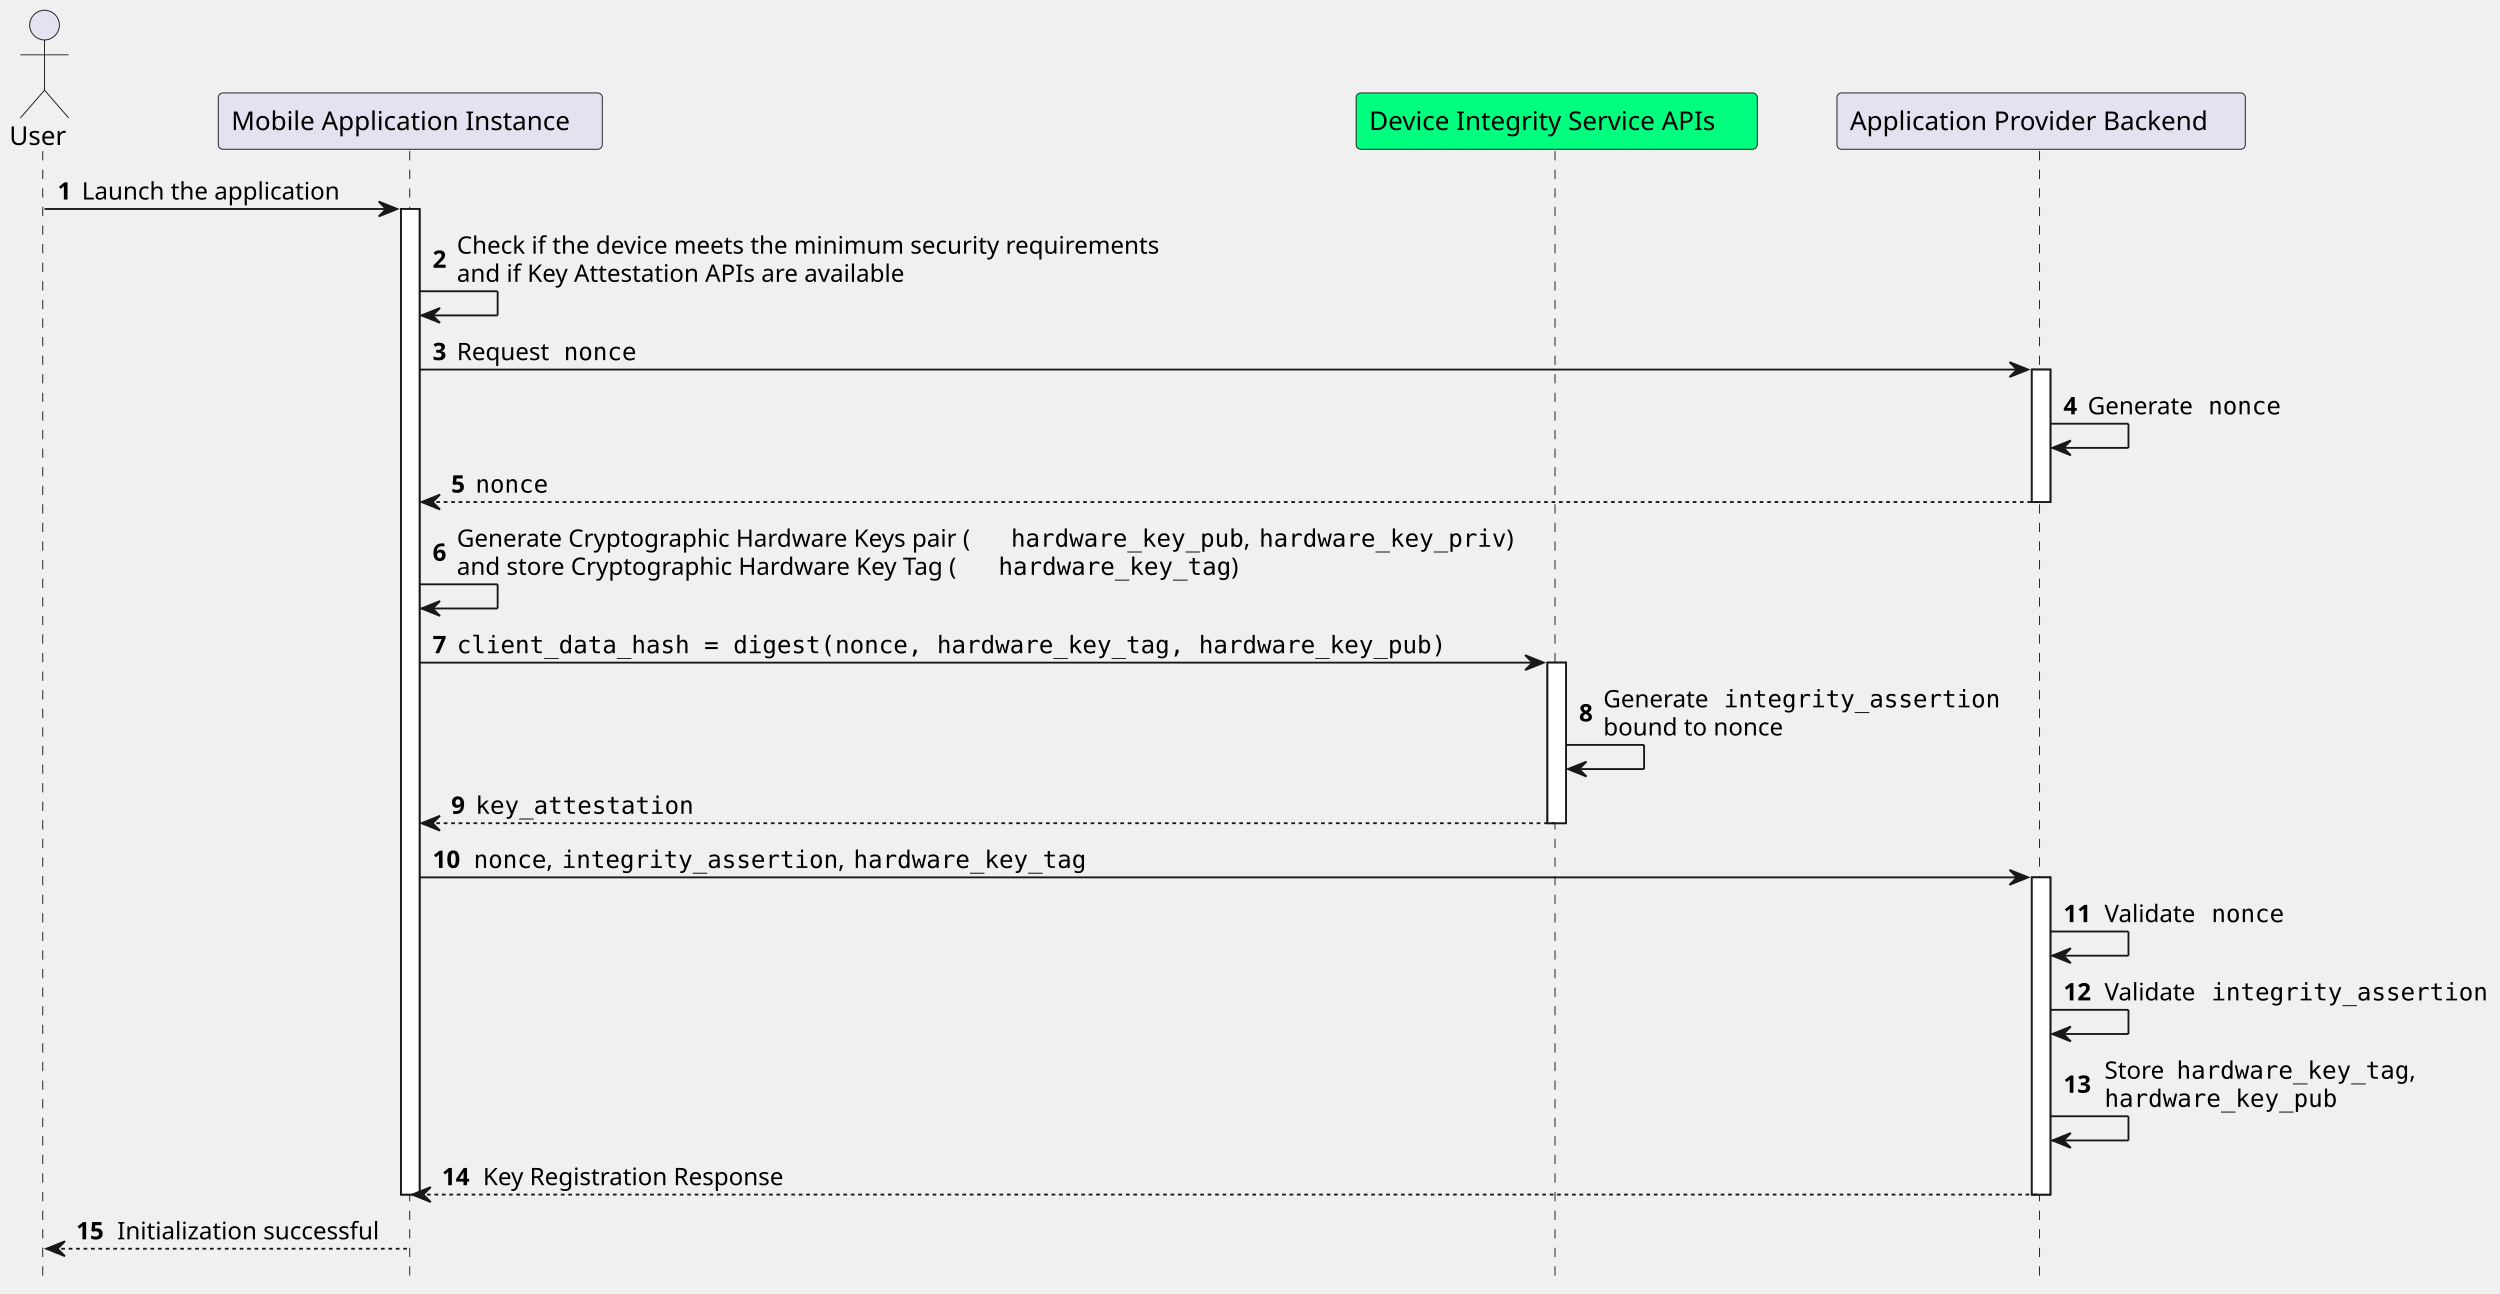
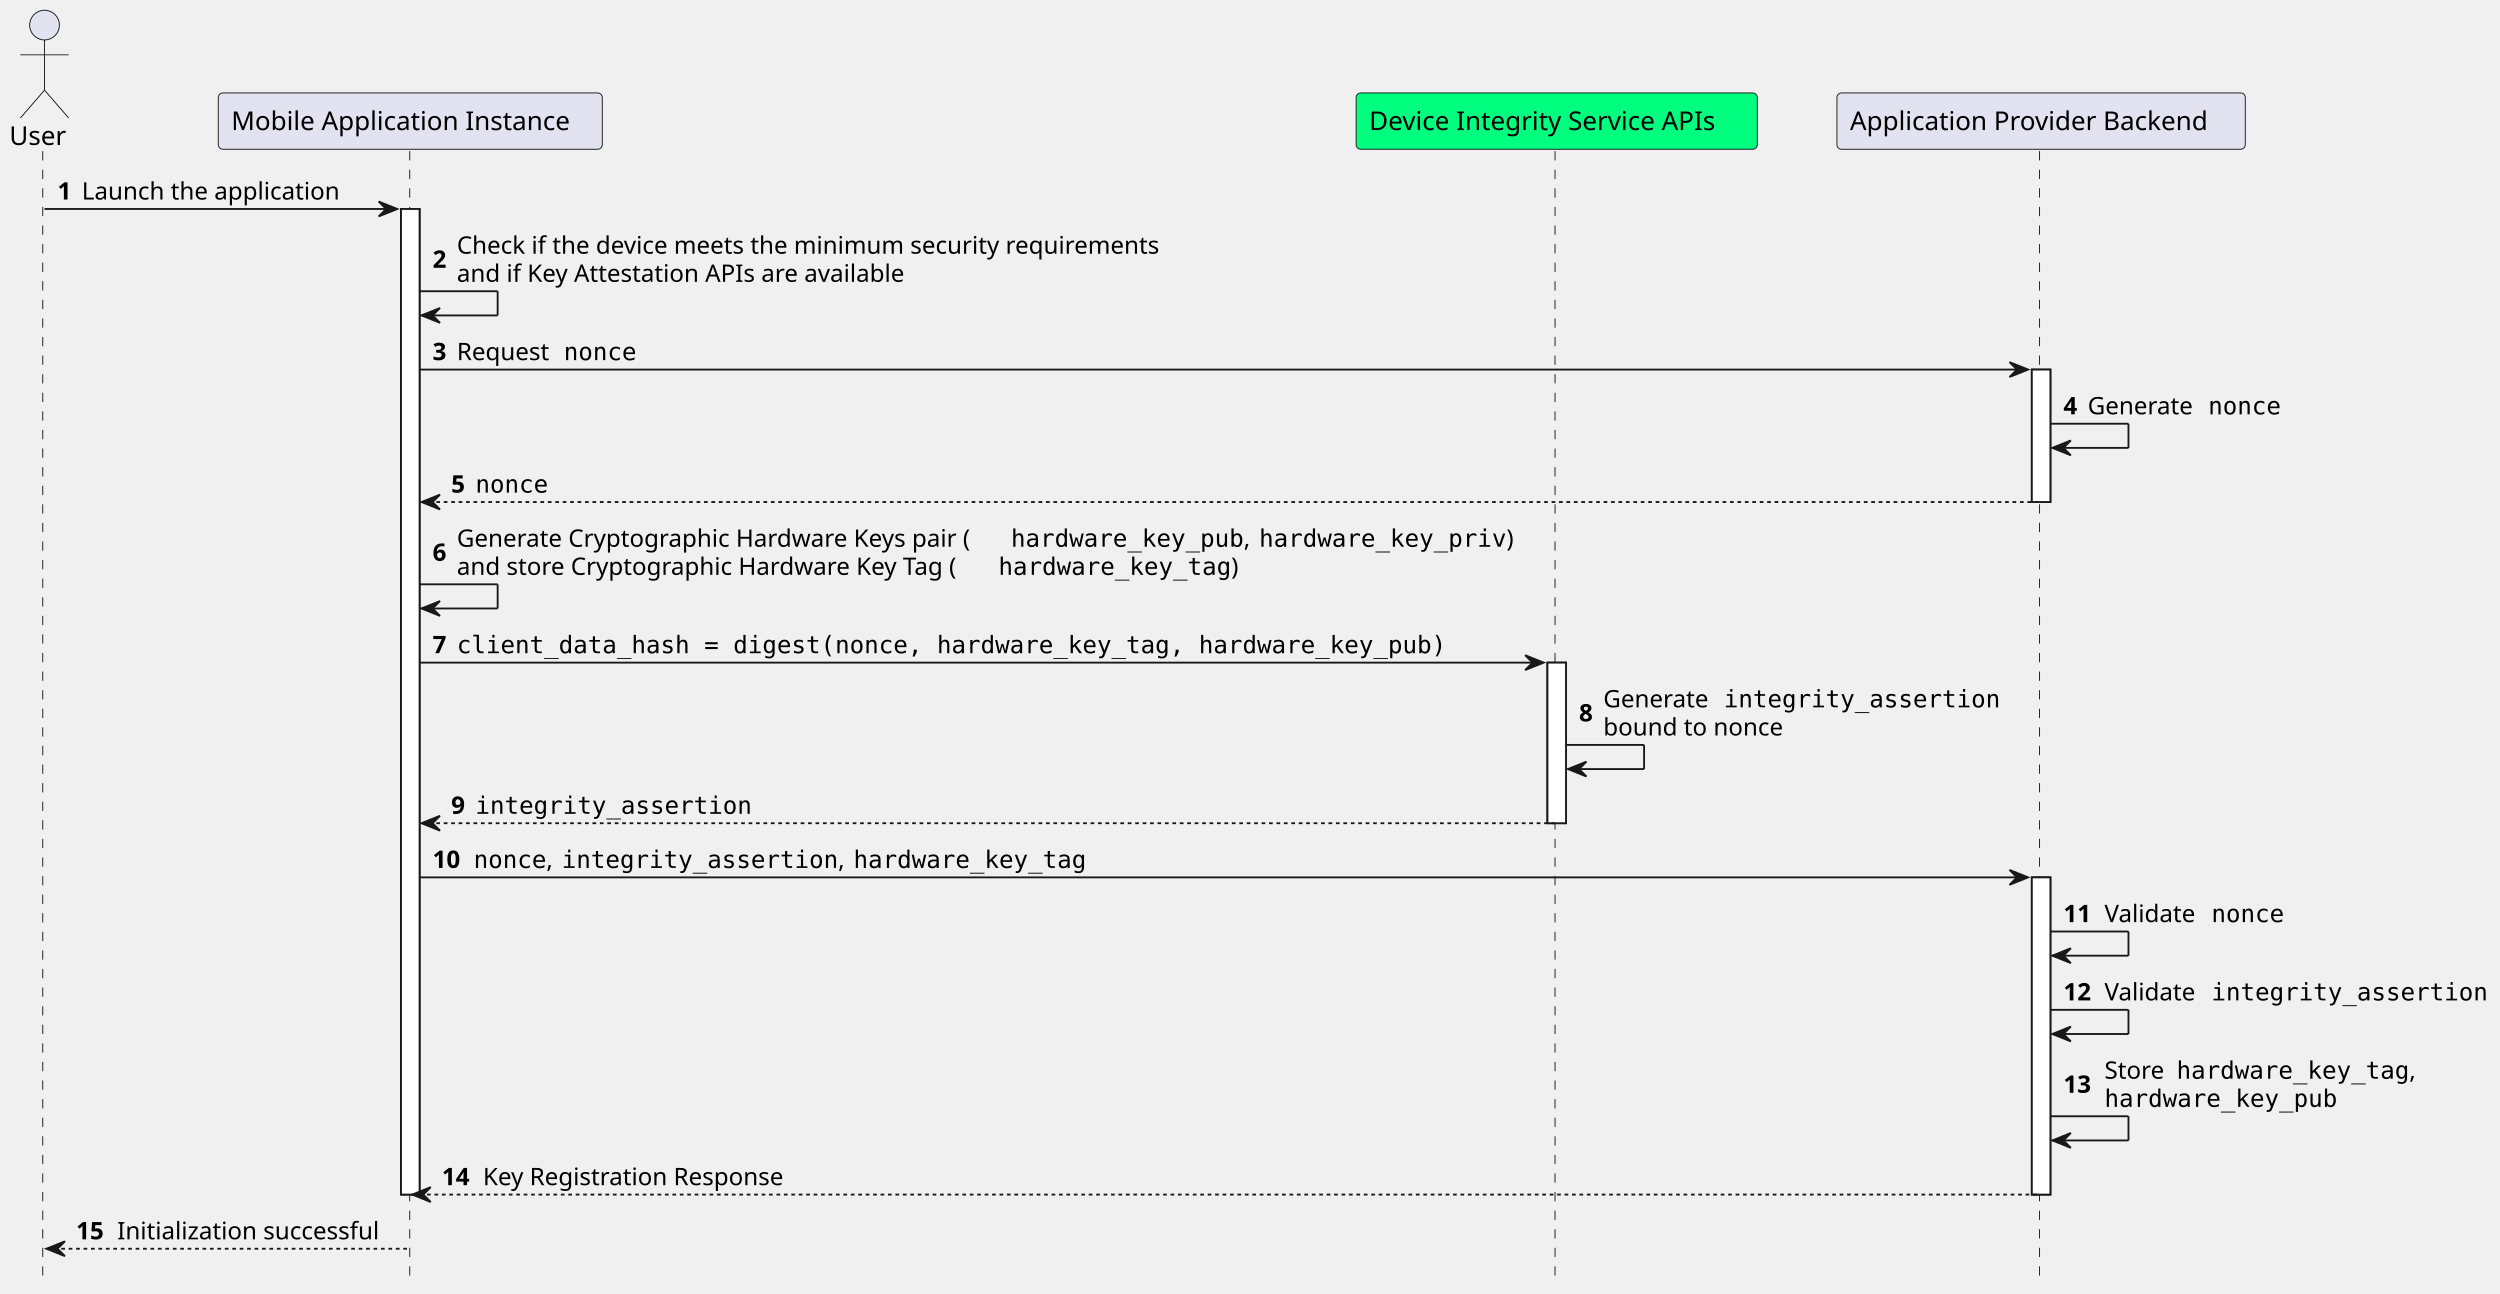
<svg xmlns="http://www.w3.org/2000/svg" contentStyleType="text/css" data-diagram-type="SEQUENCE" height="696px" preserveAspectRatio="none" style="width:1345px;height:696px;background:#FFFFFF;" version="1.1" viewBox="0 0 1345 696" width="1345px" zoomAndPan="magnify">
  <defs />
  <g>
    <g>
      <rect fill="#FFFFFF" height="530.258" style="stroke:#181818;stroke-width:1;" width="10" x="215.733" y="112.43" />
    </g>
    <g>
      <rect fill="#FFFFFF" height="86.398" style="stroke:#181818;stroke-width:1;" width="10" x="832.519" y="356.492" />
    </g>
    <g>
      <rect fill="#FFFFFF" height="71.266" style="stroke:#181818;stroke-width:1;" width="10" x="1093.118" y="198.828" />
    </g>
    <g>
      <rect fill="#FFFFFF" height="170.664" style="stroke:#181818;stroke-width:1;" width="10" x="1093.118" y="472.023" />
    </g>
    <g>
      <rect fill="#000000" fill-opacity="0" height="608.523" width="8" x="19.955" y="81.297" />
      <line style="stroke:#181818;stroke-width:0.5;stroke-dasharray:5.0,5.0;" x1="23" x2="23" y1="81.297" y2="689.82" />
    </g>
    <g>
      <rect fill="#000000" fill-opacity="0" height="608.523" width="8" x="216.733" y="81.297" />
      <line style="stroke:#181818;stroke-width:0.5;stroke-dasharray:5.0,5.0;" x1="220.435" x2="220.435" y1="81.297" y2="689.82" />
    </g>
    <g>
      <rect fill="#000000" fill-opacity="0" height="608.523" width="8" x="833.519" y="81.297" />
      <line style="stroke:#181818;stroke-width:0.5;stroke-dasharray:5.0,5.0;" x1="836.606" x2="836.606" y1="81.297" y2="689.82" />
    </g>
    <g>
      <rect fill="#000000" fill-opacity="0" height="608.523" width="8" x="1094.118" y="81.297" />
      <line style="stroke:#181818;stroke-width:0.5;stroke-dasharray:5.0,5.0;" x1="1097.278" x2="1097.278" y1="81.297" y2="689.82" />
    </g>
    <g class="participant participant-head" data-participant="user">
      <text fill="#000000" font-family="sans-serif" font-size="14" lengthAdjust="spacing" textLength="31.91" x="5" y="77.995">User</text>
      <ellipse cx="23.955" cy="13.5" fill="#E2E2F0" rx="8" ry="8" style="stroke:#181818;stroke-width:0.5;" />
      <path d="M23.955,21.5 L23.955,48.5 M10.955,29.5 L36.955,29.5 M23.955,48.5 L10.955,63.5 M23.955,48.5 L36.955,63.5" fill="none" style="stroke:#181818;stroke-width:0.5;" />
    </g>
    <g class="participant participant-head" data-participant="app">
      <rect fill="#E2E2F0" height="30.297" rx="2.5" ry="2.5" style="stroke:#181818;stroke-width:0.5;" width="206.596" x="117.435" y="50" />
      <text fill="#000000" font-family="sans-serif" font-size="14" lengthAdjust="spacing" textLength="192.596" x="124.435" y="69.995">Mobile Application Instance</text>
    </g>
    <g class="participant participant-head" data-participant="aats">
      <rect fill="#00FF7F" height="30.297" rx="2.5" ry="2.5" style="stroke:#181818;stroke-width:0.5;" width="215.824" x="729.606" y="50" />
      <text fill="#000000" font-family="sans-serif" font-size="14" lengthAdjust="spacing" textLength="201.824" x="736.606" y="69.995">Device Integrity Service APIs</text>
    </g>
    <g class="participant participant-head" data-participant="bck">
      <rect fill="#E2E2F0" height="30.297" rx="2.5" ry="2.5" style="stroke:#181818;stroke-width:0.5;" width="219.68" x="988.278" y="50" />
      <text fill="#000000" font-family="sans-serif" font-size="14" lengthAdjust="spacing" textLength="205.68" x="995.278" y="69.995">Application Provider Backend</text>
    </g>
    <g>
      <rect fill="#FFFFFF" height="530.258" style="stroke:#181818;stroke-width:1;" width="10" x="215.733" y="112.43" />
    </g>
    <g>
      <rect fill="#FFFFFF" height="86.398" style="stroke:#181818;stroke-width:1;" width="10" x="832.519" y="356.492" />
    </g>
    <g>
      <rect fill="#FFFFFF" height="71.266" style="stroke:#181818;stroke-width:1;" width="10" x="1093.118" y="198.828" />
    </g>
    <g>
      <rect fill="#FFFFFF" height="170.664" style="stroke:#181818;stroke-width:1;" width="10" x="1093.118" y="472.023" />
    </g>
    <g class="message" data-participant-1="user" data-participant-2="app">
      <polygon fill="#181818" points="203.733,108.43,213.733,112.43,203.733,116.43,207.733,112.43" style="stroke:#181818;stroke-width:1;" />
      <line style="stroke:#181818;stroke-width:1;" x1="23.955" x2="209.733" y1="112.43" y2="112.43" />
      <text fill="#000000" font-family="sans-serif" font-size="13" font-weight="bold" lengthAdjust="spacing" textLength="9.045" x="30.955" y="107.364">1</text>
      <text fill="#000000" font-family="sans-serif" font-size="13" lengthAdjust="spacing" textLength="148.383" x="44.001" y="107.364">Launch the application</text>
    </g>
    <g class="message" data-participant-1="app" data-participant-2="app">
      <line style="stroke:#181818;stroke-width:1;" x1="225.733" x2="267.733" y1="156.695" y2="156.695" />
      <line style="stroke:#181818;stroke-width:1;" x1="267.733" x2="267.733" y1="156.695" y2="169.695" />
      <line style="stroke:#181818;stroke-width:1;" x1="226.733" x2="267.733" y1="169.695" y2="169.695" />
      <polygon fill="#181818" points="236.733,165.695,226.733,169.695,236.733,173.695,232.733,169.695" style="stroke:#181818;stroke-width:1;" />
      <text fill="#000000" font-family="sans-serif" font-size="13" font-weight="bold" lengthAdjust="spacing" textLength="9.045" x="232.733" y="144.063">2</text>
      <text fill="#000000" font-family="sans-serif" font-size="13" lengthAdjust="spacing" textLength="408.294" x="245.778" y="136.497">Check if the device meets the minimum security requirements</text>
      <text fill="#000000" font-family="sans-serif" font-size="13" lengthAdjust="spacing" textLength="260.806" x="245.778" y="151.629">and if Key Attestation APIs are available</text>
    </g>
    <g class="message" data-participant-1="app" data-participant-2="bck">
      <polygon fill="#181818" points="1081.118,194.828,1091.118,198.828,1081.118,202.828,1085.118,198.828" style="stroke:#181818;stroke-width:1;" />
      <line style="stroke:#181818;stroke-width:1;" x1="225.733" x2="1087.118" y1="198.828" y2="198.828" />
      <text fill="#000000" font-family="sans-serif" font-size="13" font-weight="bold" lengthAdjust="spacing" textLength="9.045" x="232.733" y="193.762">3</text>
      <text fill="#000000" font-family="sans-serif" font-size="13" lengthAdjust="spacing" textLength="53.39" x="245.778" y="193.762">Request</text>
      <text fill="#000000" font-family="monospace" font-size="13" lengthAdjust="spacing" textLength="39.133" x="303.301" y="193.762">nonce</text>
    </g>
    <g class="message" data-participant-1="bck" data-participant-2="bck">
      <line style="stroke:#181818;stroke-width:1;" x1="1103.118" x2="1145.118" y1="227.961" y2="227.961" />
      <line style="stroke:#181818;stroke-width:1;" x1="1145.118" x2="1145.118" y1="227.961" y2="240.961" />
      <line style="stroke:#181818;stroke-width:1;" x1="1104.118" x2="1145.118" y1="240.961" y2="240.961" />
      <polygon fill="#181818" points="1114.118,236.961,1104.118,240.961,1114.118,244.961,1110.118,240.961" style="stroke:#181818;stroke-width:1;" />
      <text fill="#000000" font-family="sans-serif" font-size="13" font-weight="bold" lengthAdjust="spacing" textLength="9.045" x="1110.118" y="222.895">4</text>
      <text fill="#000000" font-family="sans-serif" font-size="13" lengthAdjust="spacing" textLength="60.715" x="1123.164" y="222.895">Generate</text>
      <text fill="#000000" font-family="monospace" font-size="13" lengthAdjust="spacing" textLength="39.133" x="1188.011" y="222.895">nonce</text>
    </g>
    <g class="message" data-participant-1="bck" data-participant-2="app">
      <polygon fill="#181818" points="236.733,266.094,226.733,270.094,236.733,274.094,232.733,270.094" style="stroke:#181818;stroke-width:1;" />
      <line style="stroke:#181818;stroke-width:1;stroke-dasharray:2.0,2.0;" x1="230.733" x2="1097.118" y1="270.094" y2="270.094" />
      <text fill="#000000" font-family="sans-serif" font-size="13" font-weight="bold" lengthAdjust="spacing" textLength="9.045" x="242.733" y="265.028">5</text>
      <text fill="#000000" font-family="monospace" font-size="13" lengthAdjust="spacing" textLength="39.133" x="255.778" y="265.028">nonce</text>
    </g>
    <g class="message" data-participant-1="app" data-participant-2="app">
      <line style="stroke:#181818;stroke-width:1;" x1="225.733" x2="267.733" y1="314.359" y2="314.359" />
      <line style="stroke:#181818;stroke-width:1;" x1="267.733" x2="267.733" y1="314.359" y2="327.359" />
      <line style="stroke:#181818;stroke-width:1;" x1="226.733" x2="267.733" y1="327.359" y2="327.359" />
      <polygon fill="#181818" points="236.733,323.359,226.733,327.359,236.733,331.359,232.733,327.359" style="stroke:#181818;stroke-width:1;" />
      <text fill="#000000" font-family="sans-serif" font-size="13" font-weight="bold" lengthAdjust="spacing" textLength="9.045" x="232.733" y="301.727">6</text>
      <text fill="#000000" font-family="sans-serif" font-size="13" lengthAdjust="spacing" textLength="298.124" x="245.778" y="294.161">Generate Cryptographic Hardware Keys pair (</text>
      <text fill="#000000" font-family="monospace" font-size="13" lengthAdjust="spacing" textLength="125.227" x="543.902" y="294.161">hardware_key_pub</text>
      <text fill="#000000" font-family="sans-serif" font-size="13" lengthAdjust="spacing" textLength="4.132" x="669.129" y="294.161">,</text>
      <text fill="#000000" font-family="monospace" font-size="13" lengthAdjust="spacing" textLength="133.053" x="677.394" y="294.161">hardware_key_priv</text>
      <text fill="#000000" font-family="sans-serif" font-size="13" lengthAdjust="spacing" textLength="5.072" x="810.447" y="294.161">)</text>
      <text fill="#000000" font-family="sans-serif" font-size="13" lengthAdjust="spacing" textLength="291.377" x="245.778" y="309.293">and store Cryptographic Hardware Key Tag (</text>
      <text fill="#000000" font-family="monospace" font-size="13" lengthAdjust="spacing" textLength="125.227" x="537.155" y="309.293">hardware_key_tag</text>
      <text fill="#000000" font-family="sans-serif" font-size="13" lengthAdjust="spacing" textLength="5.072" x="662.381" y="309.293">)</text>
    </g>
    <g class="message" data-participant-1="app" data-participant-2="aats">
      <polygon fill="#181818" points="820.519,352.492,830.519,356.492,820.519,360.492,824.519,356.492" style="stroke:#181818;stroke-width:1;" />
      <line style="stroke:#181818;stroke-width:1;" x1="225.733" x2="826.519" y1="356.492" y2="356.492" />
      <text fill="#000000" font-family="sans-serif" font-size="13" font-weight="bold" lengthAdjust="spacing" textLength="9.045" x="232.733" y="351.426">7</text>
      <text fill="#000000" font-family="monospace" font-size="13" lengthAdjust="spacing" textLength="532.213" x="245.778" y="351.426">client_data_hash = digest(nonce, hardware_key_tag, hardware_key_pub)</text>
    </g>
    <g class="message" data-participant-1="aats" data-participant-2="aats">
      <line style="stroke:#181818;stroke-width:1;" x1="842.519" x2="884.519" y1="400.758" y2="400.758" />
      <line style="stroke:#181818;stroke-width:1;" x1="884.519" x2="884.519" y1="400.758" y2="413.758" />
      <line style="stroke:#181818;stroke-width:1;" x1="843.519" x2="884.519" y1="413.758" y2="413.758" />
      <polygon fill="#181818" points="853.519,409.758,843.519,413.758,853.519,417.758,849.519,413.758" style="stroke:#181818;stroke-width:1;" />
      <text fill="#000000" font-family="sans-serif" font-size="13" font-weight="bold" lengthAdjust="spacing" textLength="9.045" x="849.519" y="388.125">8</text>
      <text fill="#000000" font-family="sans-serif" font-size="13" lengthAdjust="spacing" textLength="60.715" x="862.564" y="380.559">Generate</text>
      <text fill="#000000" font-family="monospace" font-size="13" lengthAdjust="spacing" textLength="148.707" x="927.412" y="380.559">integrity_assertion</text>
      <text fill="#000000" font-family="sans-serif" font-size="13" lengthAdjust="spacing" textLength="101.829" x="862.564" y="395.692">bound to nonce</text>
    </g>
    <g class="message" data-participant-1="aats" data-participant-2="app">
      <polygon fill="#181818" points="236.733,438.891,226.733,442.891,236.733,446.891,232.733,442.891" style="stroke:#181818;stroke-width:1;" />
      <line style="stroke:#181818;stroke-width:1;stroke-dasharray:2.0,2.0;" x1="230.733" x2="836.519" y1="442.891" y2="442.891" />
      <text fill="#000000" font-family="sans-serif" font-size="13" font-weight="bold" lengthAdjust="spacing" textLength="9.045" x="242.733" y="437.825">9</text>
-       <text fill="#000000" font-family="monospace" font-size="13" lengthAdjust="spacing" textLength="117.4" x="255.778" y="437.825">key_attestation</text>
+       <text fill="#000000" font-family="monospace" font-size="13" lengthAdjust="spacing" textLength="148.707" x="255.778" y="437.825">integrity_assertion</text>
    </g>
    <g class="message" data-participant-1="app" data-participant-2="bck">
      <polygon fill="#181818" points="1081.118,468.023,1091.118,472.023,1081.118,476.023,1085.118,472.023" style="stroke:#181818;stroke-width:1;" />
      <line style="stroke:#181818;stroke-width:1;" x1="225.733" x2="1087.118" y1="472.023" y2="472.023" />
      <text fill="#000000" font-family="sans-serif" font-size="13" font-weight="bold" lengthAdjust="spacing" textLength="18.091" x="232.733" y="466.957">10</text>
      <text fill="#000000" font-family="monospace" font-size="13" lengthAdjust="spacing" textLength="39.133" x="254.824" y="466.957">nonce</text>
      <text fill="#000000" font-family="sans-serif" font-size="13" lengthAdjust="spacing" textLength="4.132" x="293.957" y="466.957">,</text>
      <text fill="#000000" font-family="monospace" font-size="13" lengthAdjust="spacing" textLength="148.707" x="302.222" y="466.957">integrity_assertion</text>
      <text fill="#000000" font-family="sans-serif" font-size="13" lengthAdjust="spacing" textLength="4.132" x="450.928" y="466.957">,</text>
      <text fill="#000000" font-family="monospace" font-size="13" lengthAdjust="spacing" textLength="125.227" x="459.193" y="466.957">hardware_key_tag</text>
    </g>
    <g class="message" data-participant-1="bck" data-participant-2="bck">
      <line style="stroke:#181818;stroke-width:1;" x1="1103.118" x2="1145.118" y1="501.156" y2="501.156" />
      <line style="stroke:#181818;stroke-width:1;" x1="1145.118" x2="1145.118" y1="501.156" y2="514.156" />
      <line style="stroke:#181818;stroke-width:1;" x1="1104.118" x2="1145.118" y1="514.156" y2="514.156" />
      <polygon fill="#181818" points="1114.118,510.156,1104.118,514.156,1114.118,518.156,1110.118,514.156" style="stroke:#181818;stroke-width:1;" />
      <text fill="#000000" font-family="sans-serif" font-size="13" font-weight="bold" lengthAdjust="spacing" textLength="18.091" x="1110.118" y="496.09">11</text>
      <text fill="#000000" font-family="sans-serif" font-size="13" lengthAdjust="spacing" textLength="53.397" x="1132.209" y="496.09">Validate</text>
      <text fill="#000000" font-family="monospace" font-size="13" lengthAdjust="spacing" textLength="39.133" x="1189.738" y="496.09">nonce</text>
    </g>
    <g class="message" data-participant-1="bck" data-participant-2="bck">
      <line style="stroke:#181818;stroke-width:1;" x1="1103.118" x2="1145.118" y1="543.289" y2="543.289" />
      <line style="stroke:#181818;stroke-width:1;" x1="1145.118" x2="1145.118" y1="543.289" y2="556.289" />
      <line style="stroke:#181818;stroke-width:1;" x1="1104.118" x2="1145.118" y1="556.289" y2="556.289" />
      <polygon fill="#181818" points="1114.118,552.289,1104.118,556.289,1114.118,560.289,1110.118,556.289" style="stroke:#181818;stroke-width:1;" />
      <text fill="#000000" font-family="sans-serif" font-size="13" font-weight="bold" lengthAdjust="spacing" textLength="18.091" x="1110.118" y="538.223">12</text>
      <text fill="#000000" font-family="sans-serif" font-size="13" lengthAdjust="spacing" textLength="53.397" x="1132.209" y="538.223">Validate</text>
      <text fill="#000000" font-family="monospace" font-size="13" lengthAdjust="spacing" textLength="148.707" x="1189.738" y="538.223">integrity_assertion</text>
    </g>
    <g class="message" data-participant-1="bck" data-participant-2="bck">
      <line style="stroke:#181818;stroke-width:1;" x1="1103.118" x2="1145.118" y1="600.555" y2="600.555" />
      <line style="stroke:#181818;stroke-width:1;" x1="1145.118" x2="1145.118" y1="600.555" y2="613.555" />
      <line style="stroke:#181818;stroke-width:1;" x1="1104.118" x2="1145.118" y1="613.555" y2="613.555" />
      <polygon fill="#181818" points="1114.118,609.555,1104.118,613.555,1114.118,617.555,1110.118,613.555" style="stroke:#181818;stroke-width:1;" />
      <text fill="#000000" font-family="sans-serif" font-size="13" font-weight="bold" lengthAdjust="spacing" textLength="18.091" x="1110.118" y="587.922">13</text>
      <text fill="#000000" font-family="sans-serif" font-size="13" lengthAdjust="spacing" textLength="34.645" x="1132.209" y="580.356">Store</text>
      <text fill="#000000" font-family="monospace" font-size="13" lengthAdjust="spacing" textLength="125.227" x="1170.987" y="580.356">hardware_key_tag</text>
      <text fill="#000000" font-family="sans-serif" font-size="13" lengthAdjust="spacing" textLength="4.132" x="1296.213" y="580.356">,</text>
      <text fill="#000000" font-family="monospace" font-size="13" lengthAdjust="spacing" textLength="125.227" x="1132.209" y="595.489">hardware_key_pub</text>
    </g>
    <g class="message" data-participant-1="bck" data-participant-2="app">
      <polygon fill="#181818" points="231.733,638.688,221.733,642.688,231.733,646.688,227.733,642.688" style="stroke:#181818;stroke-width:1;" />
      <line style="stroke:#181818;stroke-width:1;stroke-dasharray:2.0,2.0;" x1="225.733" x2="1097.118" y1="642.688" y2="642.688" />
      <text fill="#000000" font-family="sans-serif" font-size="13" font-weight="bold" lengthAdjust="spacing" textLength="18.091" x="237.733" y="637.622">14</text>
      <text fill="#000000" font-family="sans-serif" font-size="13" lengthAdjust="spacing" textLength="174.478" x="259.824" y="637.622">Key Registration Response</text>
    </g>
    <g class="message" data-participant-1="app" data-participant-2="user">
      <polygon fill="#181818" points="34.955,667.82,24.955,671.82,34.955,675.82,30.955,671.82" style="stroke:#181818;stroke-width:1;" />
      <line style="stroke:#181818;stroke-width:1;stroke-dasharray:2.0,2.0;" x1="28.955" x2="219.733" y1="671.82" y2="671.82" />
      <text fill="#000000" font-family="sans-serif" font-size="13" font-weight="bold" lengthAdjust="spacing" textLength="18.091" x="40.955" y="666.754">15</text>
      <text fill="#000000" font-family="sans-serif" font-size="13" lengthAdjust="spacing" textLength="150.687" x="63.046" y="666.754">Initialization successful</text>
    </g>
  </g>
</svg>
